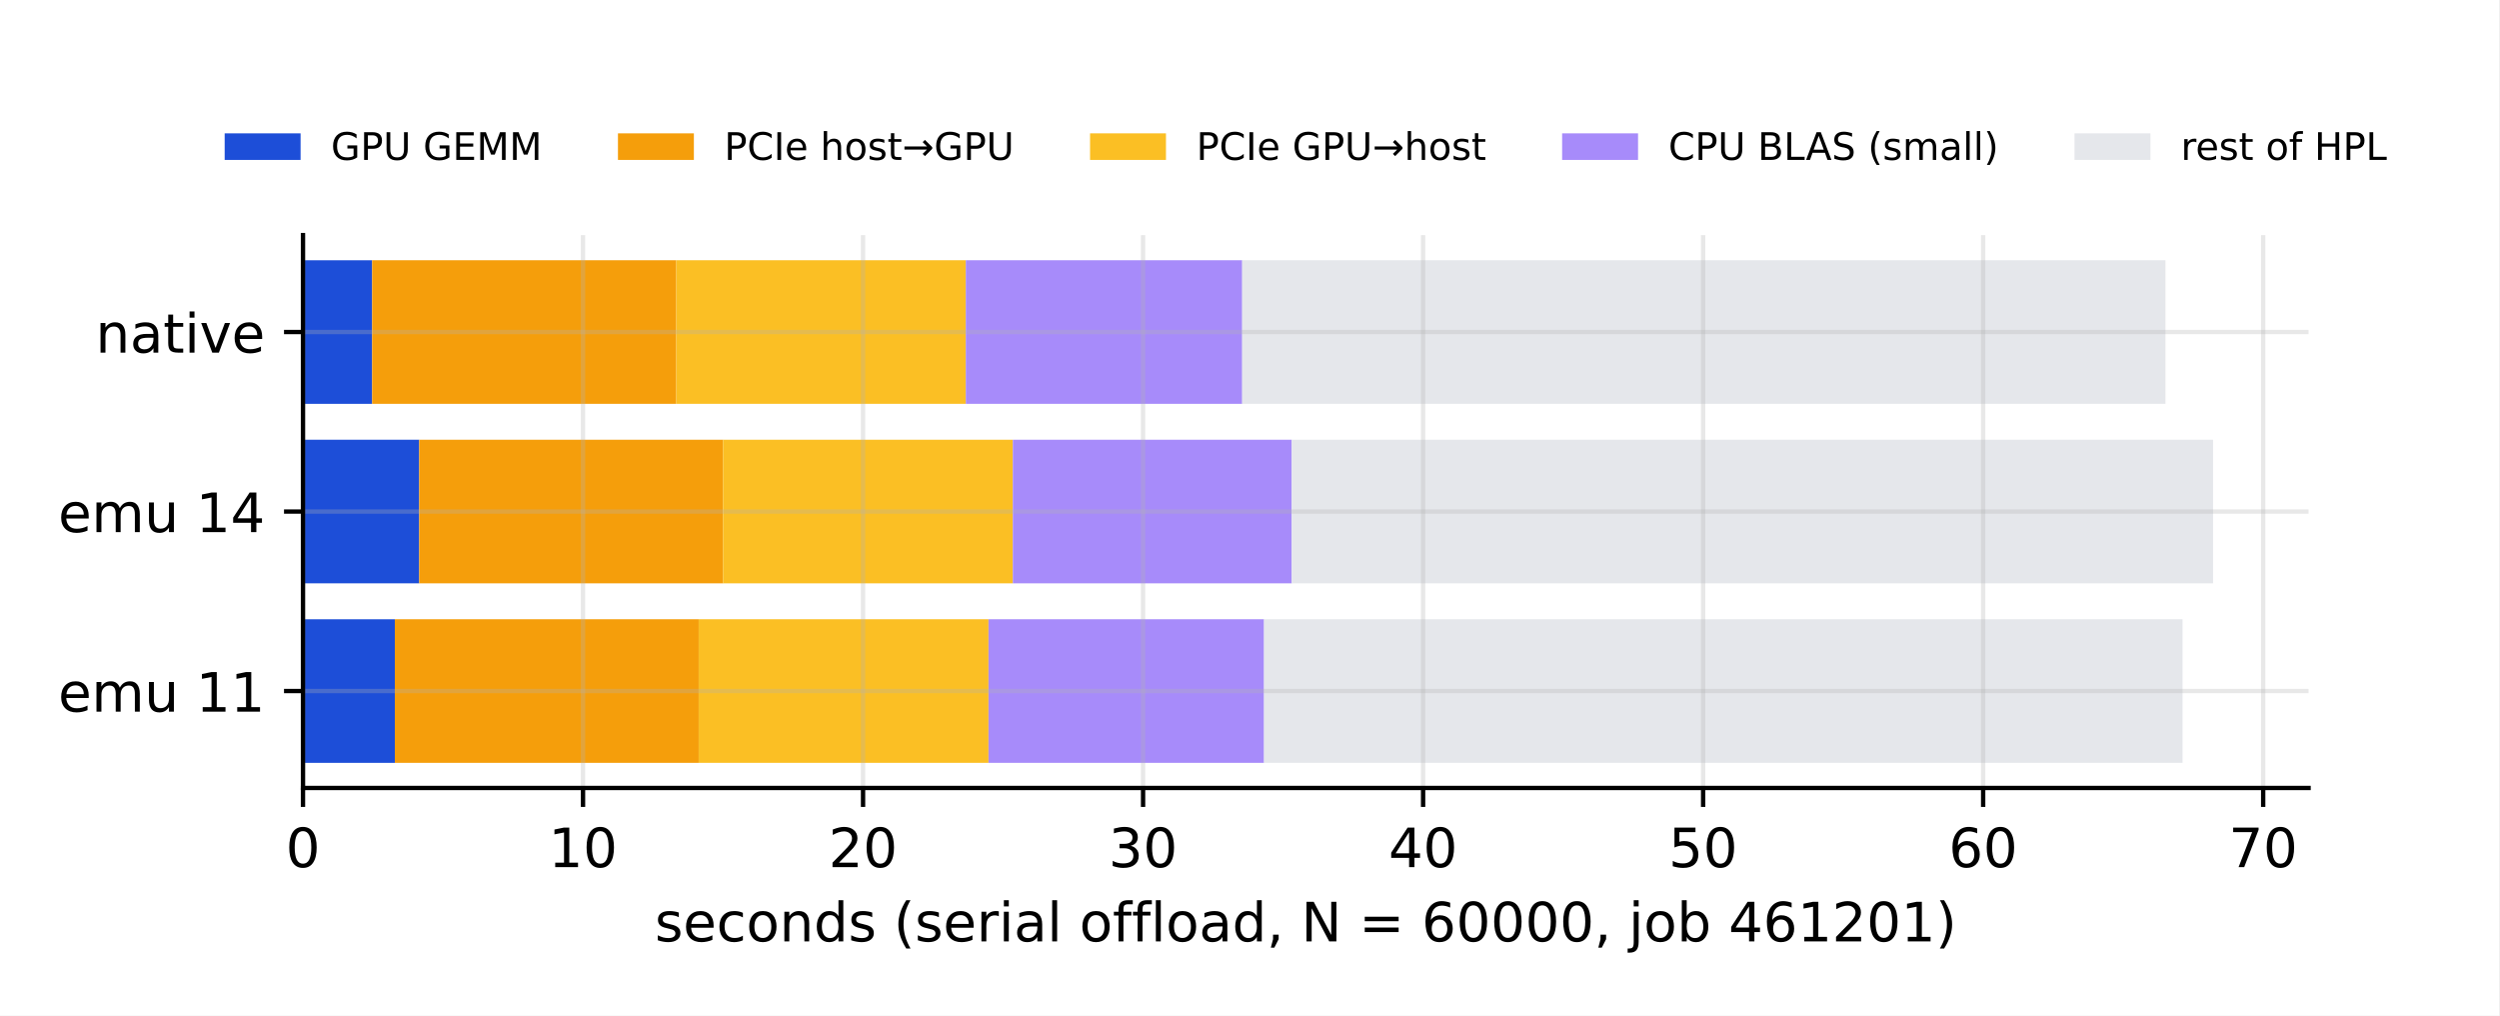
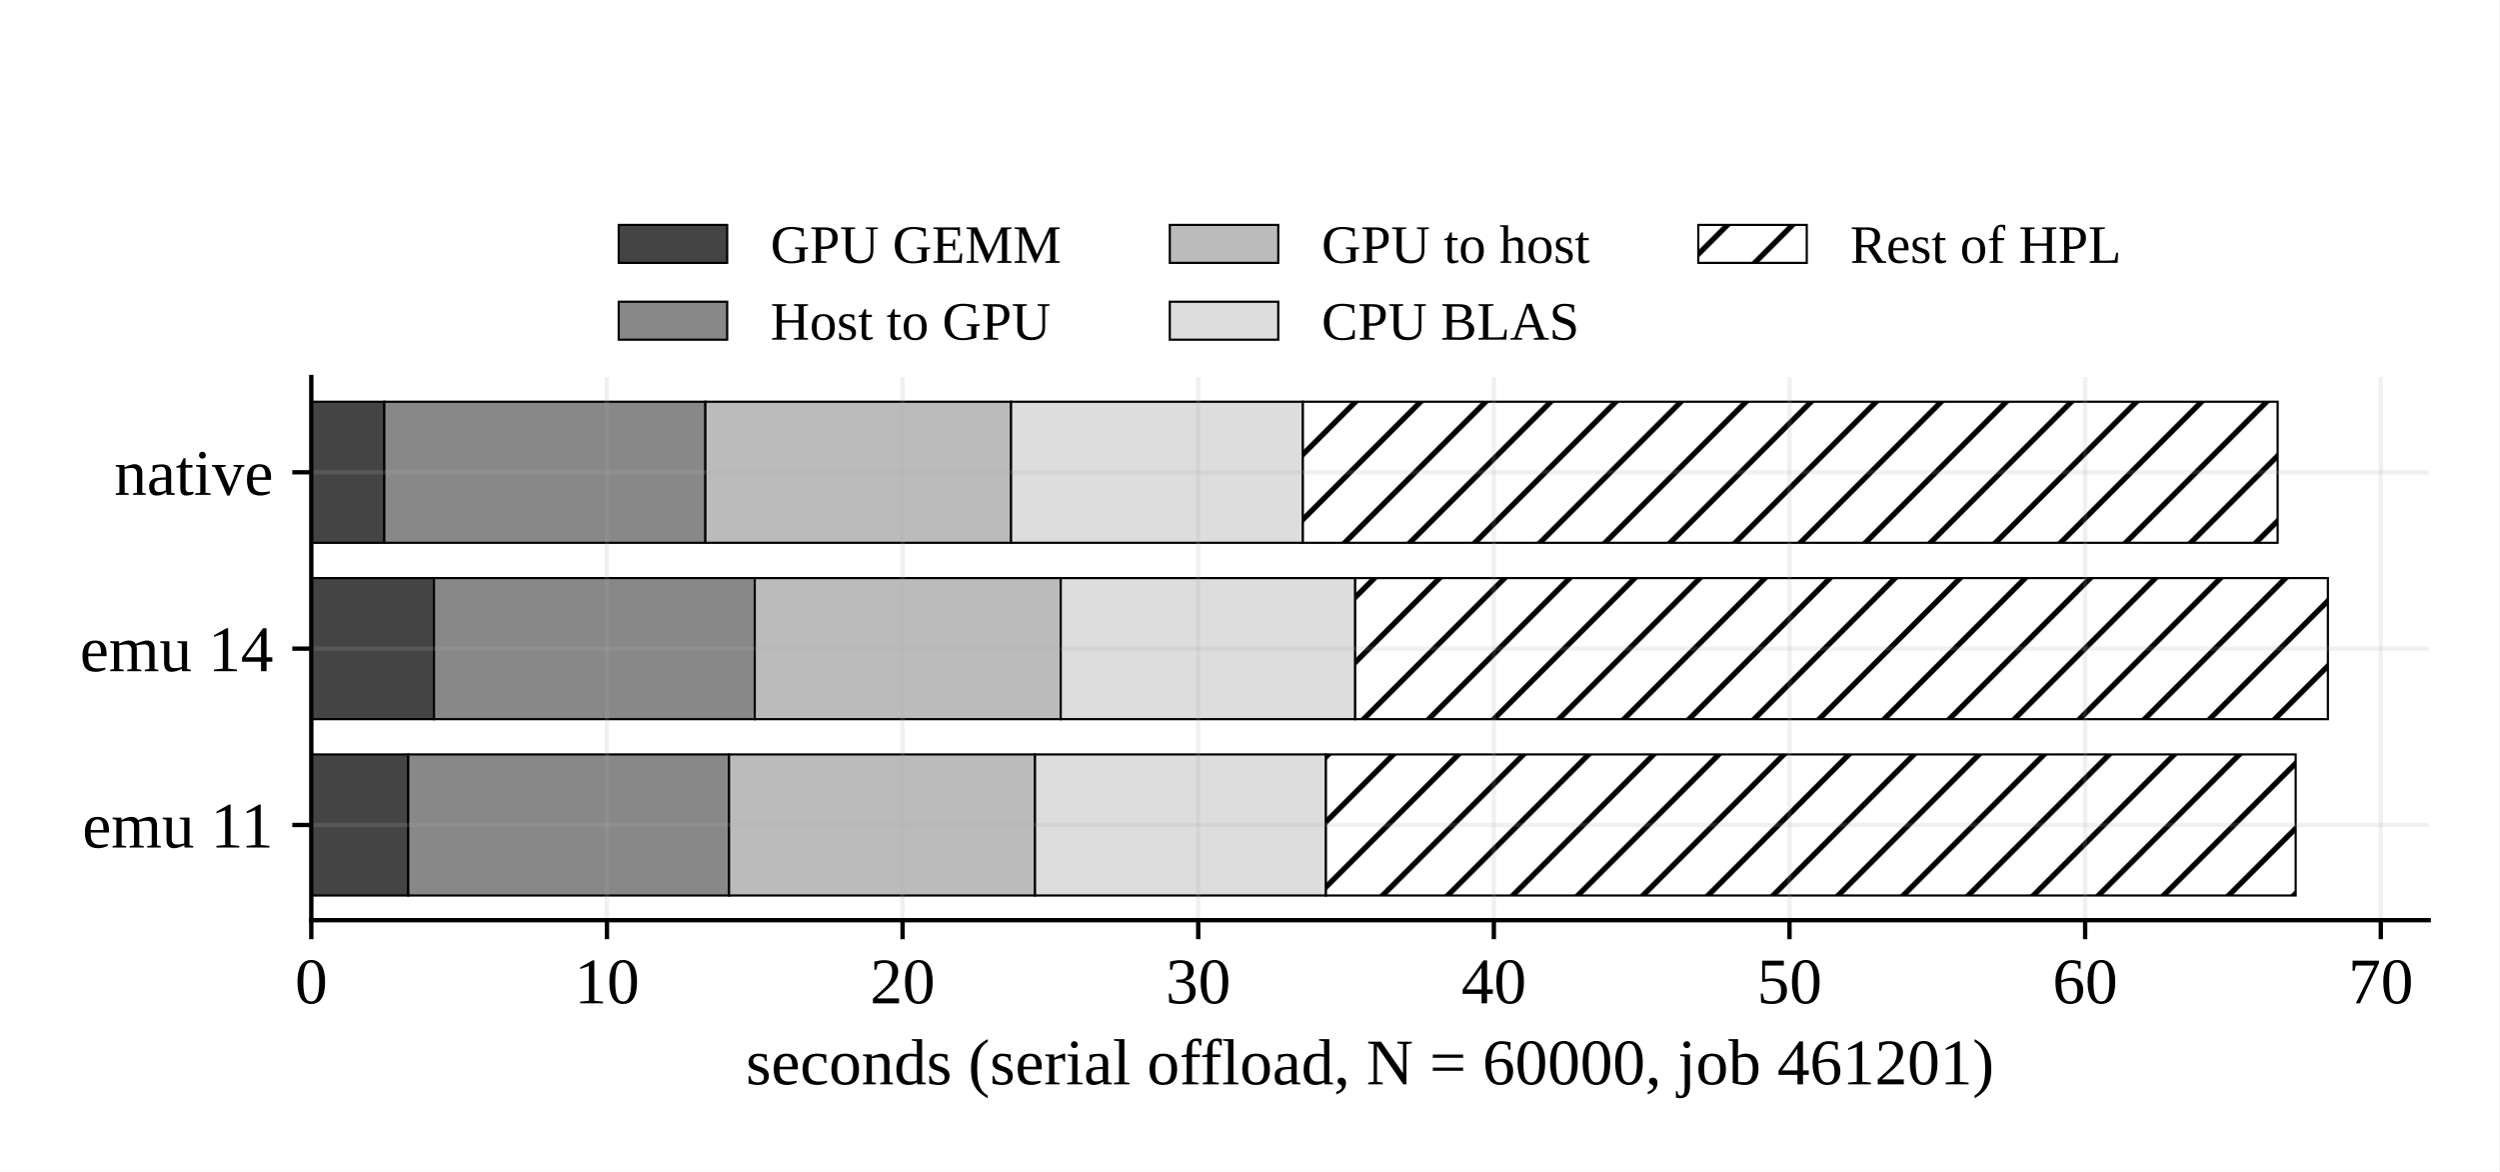
- <svg xmlns="http://www.w3.org/2000/svg" xmlns:xlink="http://www.w3.org/1999/xlink" width="460.8pt" height="187.2pt" viewBox="0 0 460.8 187.2" version="1.1">
+ <svg xmlns="http://www.w3.org/2000/svg" xmlns:xlink="http://www.w3.org/1999/xlink" width="460.8pt" height="216pt" viewBox="0 0 460.8 216" version="1.1">
  <defs>
    <style type="text/css">*{stroke-linejoin: round; stroke-linecap: butt}</style>
  </defs>
  <g id="figure_1">
    <g id="patch_1">
-       <path d="M 0 187.2  L 460.8 187.2  L 460.8 0  L 0 0  z " style="fill: #ffffff" />
+       <path d="M 0 216  L 460.8 216  L 460.8 0  L 0 0  z " style="fill: #ffffff" />
    </g>
    <g id="axes_1">
      <g id="patch_2">
-         <path d="M 55.87 145.24  L 425.685 145.24  L 425.685 43.336  L 55.87 43.336  z " style="fill: #ffffff" />
+         <path d="M 57.4 169.61  L 447.84 169.61  L 447.84 69.498  L 57.4 69.498  z " style="fill: #ffffff" />
      </g>
      <g id="patch_3">
-         <path d="M 55.87 47.968  L 68.624 47.968  L 68.624 74.437  L 55.87 74.437  z " clip-path="url(#pac9f13dbc1)" style="fill: #1d4ed8" />
+         <path d="M 57.4 74.049  L 70.865 74.049  L 70.865 100.052  L 57.4 100.052  z " clip-path="url(#p53d843ed93)" style="fill: #444444; stroke: #000000; stroke-width: 0.4; stroke-linejoin: miter" />
      </g>
      <g id="patch_4">
-         <path d="M 68.624 47.968  L 124.7 47.968  L 124.7 74.437  L 68.624 74.437  z " clip-path="url(#pac9f13dbc1)" style="fill: #f59e0b" />
+         <path d="M 70.865 74.049  L 130.069 74.049  L 130.069 100.052  L 70.865 100.052  z " clip-path="url(#p53d843ed93)" style="fill: #888888; stroke: #000000; stroke-width: 0.4; stroke-linejoin: miter" />
      </g>
      <g id="patch_5">
-         <path d="M 124.7 47.968  L 178.091 47.968  L 178.091 74.437  L 124.7 74.437  z " clip-path="url(#pac9f13dbc1)" style="fill: #fbbf24" />
+         <path d="M 130.069 74.049  L 186.437 74.049  L 186.437 100.052  L 130.069 100.052  z " clip-path="url(#p53d843ed93)" style="fill: #bbbbbb; stroke: #000000; stroke-width: 0.4; stroke-linejoin: miter" />
      </g>
      <g id="patch_6">
-         <path d="M 178.091 47.968  L 229.055 47.968  L 229.055 74.437  L 178.091 74.437  z " clip-path="url(#pac9f13dbc1)" style="fill: #a78bfa" />
+         <path d="M 186.437 74.049  L 240.244 74.049  L 240.244 100.052  L 186.437 100.052  z " clip-path="url(#p53d843ed93)" style="fill: #dddddd; stroke: #000000; stroke-width: 0.4; stroke-linejoin: miter" />
      </g>
      <g id="patch_7">
-         <path d="M 229.055 47.968  L 399.297 47.968  L 399.297 74.437  L 229.055 74.437  z " clip-path="url(#pac9f13dbc1)" style="fill: #e5e7eb" />
+         <path d="M 240.244 74.049  L 419.98 74.049  L 419.98 100.052  L 240.244 100.052  z " clip-path="url(#p53d843ed93)" style="fill: url(#hef3d1ac361); stroke: #000000; stroke-width: 0.4; stroke-linejoin: miter" />
      </g>
      <g id="patch_8">
-         <path d="M 55.87 81.054  L 77.299 81.054  L 77.299 107.522  L 55.87 107.522  z " clip-path="url(#pac9f13dbc1)" style="fill: #1d4ed8" />
+         <path d="M 57.4 106.553  L 80.024 106.553  L 80.024 132.556  L 57.4 132.556  z " clip-path="url(#p53d843ed93)" style="fill: #444444; stroke: #000000; stroke-width: 0.4; stroke-linejoin: miter" />
      </g>
      <g id="patch_9">
-         <path d="M 77.299 81.054  L 133.323 81.054  L 133.323 107.522  L 77.299 107.522  z " clip-path="url(#pac9f13dbc1)" style="fill: #f59e0b" />
+         <path d="M 80.024 106.553  L 139.173 106.553  L 139.173 132.556  L 80.024 132.556  z " clip-path="url(#p53d843ed93)" style="fill: #888888; stroke: #000000; stroke-width: 0.4; stroke-linejoin: miter" />
      </g>
      <g id="patch_10">
-         <path d="M 133.323 81.054  L 186.766 81.054  L 186.766 107.522  L 133.323 107.522  z " clip-path="url(#pac9f13dbc1)" style="fill: #fbbf24" />
+         <path d="M 139.173 106.553  L 195.596 106.553  L 195.596 132.556  L 139.173 132.556  z " clip-path="url(#p53d843ed93)" style="fill: #bbbbbb; stroke: #000000; stroke-width: 0.4; stroke-linejoin: miter" />
      </g>
      <g id="patch_11">
-         <path d="M 186.766 81.054  L 238.194 81.054  L 238.194 107.522  L 186.766 107.522  z " clip-path="url(#pac9f13dbc1)" style="fill: #a78bfa" />
+         <path d="M 195.596 106.553  L 249.893 106.553  L 249.893 132.556  L 195.596 132.556  z " clip-path="url(#p53d843ed93)" style="fill: #dddddd; stroke: #000000; stroke-width: 0.4; stroke-linejoin: miter" />
      </g>
      <g id="patch_12">
-         <path d="M 238.194 81.054  L 408.075 81.054  L 408.075 107.522  L 238.194 107.522  z " clip-path="url(#pac9f13dbc1)" style="fill: #e5e7eb" />
+         <path d="M 249.893 106.553  L 429.248 106.553  L 429.248 132.556  L 249.893 132.556  z " clip-path="url(#p53d843ed93)" style="fill: url(#hef3d1ac361); stroke: #000000; stroke-width: 0.4; stroke-linejoin: miter" />
      </g>
      <g id="patch_13">
-         <path d="M 55.87 114.139  L 72.806 114.139  L 72.806 140.608  L 55.87 140.608  z " clip-path="url(#pac9f13dbc1)" style="fill: #1d4ed8" />
+         <path d="M 57.4 139.056  L 75.281 139.056  L 75.281 165.059  L 57.4 165.059  z " clip-path="url(#p53d843ed93)" style="fill: #444444; stroke: #000000; stroke-width: 0.4; stroke-linejoin: miter" />
      </g>
      <g id="patch_14">
-         <path d="M 72.806 114.139  L 128.831 114.139  L 128.831 140.608  L 72.806 140.608  z " clip-path="url(#pac9f13dbc1)" style="fill: #f59e0b" />
+         <path d="M 75.281 139.056  L 134.43 139.056  L 134.43 165.059  L 75.281 165.059  z " clip-path="url(#p53d843ed93)" style="fill: #888888; stroke: #000000; stroke-width: 0.4; stroke-linejoin: miter" />
      </g>
      <g id="patch_15">
-         <path d="M 128.831 114.139  L 182.273 114.139  L 182.273 140.608  L 128.831 140.608  z " clip-path="url(#pac9f13dbc1)" style="fill: #fbbf24" />
+         <path d="M 134.43 139.056  L 190.853 139.056  L 190.853 165.059  L 134.43 165.059  z " clip-path="url(#p53d843ed93)" style="fill: #bbbbbb; stroke: #000000; stroke-width: 0.4; stroke-linejoin: miter" />
      </g>
      <g id="patch_16">
-         <path d="M 182.273 114.139  L 233.083 114.139  L 233.083 140.608  L 182.273 140.608  z " clip-path="url(#pac9f13dbc1)" style="fill: #a78bfa" />
+         <path d="M 190.853 139.056  L 244.496 139.056  L 244.496 165.059  L 190.853 165.059  z " clip-path="url(#p53d843ed93)" style="fill: #dddddd; stroke: #000000; stroke-width: 0.4; stroke-linejoin: miter" />
      </g>
      <g id="patch_17">
-         <path d="M 233.083 114.139  L 402.447 114.139  L 402.447 140.608  L 233.083 140.608  z " clip-path="url(#pac9f13dbc1)" style="fill: #e5e7eb" />
+         <path d="M 244.496 139.056  L 423.305 139.056  L 423.305 165.059  L 244.496 165.059  z " clip-path="url(#p53d843ed93)" style="fill: url(#hef3d1ac361); stroke: #000000; stroke-width: 0.4; stroke-linejoin: miter" />
      </g>
      <g id="matplotlib.axis_1">
        <g id="xtick_1">
          <g id="line2d_1">
-             <path d="M 55.87 145.24  L 55.87 43.336  " clip-path="url(#pac9f13dbc1)" style="fill: none; stroke: #b0b0b0; stroke-opacity: 0.3; stroke-width: 0.8; stroke-linecap: square" />
+             <path d="M 57.4 169.61  L 57.4 69.498  " clip-path="url(#p53d843ed93)" style="fill: none; stroke: #b0b0b0; stroke-opacity: 0.18; stroke-width: 0.8; stroke-linecap: square" />
          </g>
          <g id="line2d_2">
            <defs>
-               <path id="m9112d5c051" d="M 0 0  L 0 3.5  " style="stroke: #000000; stroke-width: 0.8" />
+               <path id="mc340a8a5b1" d="M 0 0  L 0 3.5  " style="stroke: #000000; stroke-width: 0.8" />
            </defs>
            <g>
-               <use xlink:href="#m9112d5c051" x="55.87" y="145.24" style="stroke: #000000; stroke-width: 0.8" />
+               <use xlink:href="#mc340a8a5b1" x="57.4" y="169.61" style="stroke: #000000; stroke-width: 0.8" />
            </g>
          </g>
          <g id="text_1">
-             <text style="font-size: 10px; font-family: 'DejaVu Sans'; text-anchor: middle" x="55.87" y="159.838" transform="rotate(-0 55.87 159.8384)">0</text>
+             <text style="font-size: 12px; font-family: 'Times New Roman'; text-anchor: middle" x="57.4" y="184.93" transform="rotate(-0 57.4 184.9302)">0</text>
          </g>
        </g>
        <g id="xtick_2">
          <g id="line2d_3">
-             <path d="M 107.505 145.24  L 107.505 43.336  " clip-path="url(#pac9f13dbc1)" style="fill: none; stroke: #b0b0b0; stroke-opacity: 0.3; stroke-width: 0.8; stroke-linecap: square" />
+             <path d="M 111.915 169.61  L 111.915 69.498  " clip-path="url(#p53d843ed93)" style="fill: none; stroke: #b0b0b0; stroke-opacity: 0.18; stroke-width: 0.8; stroke-linecap: square" />
          </g>
          <g id="line2d_4">
            <g>
-               <use xlink:href="#m9112d5c051" x="107.505" y="145.24" style="stroke: #000000; stroke-width: 0.8" />
+               <use xlink:href="#mc340a8a5b1" x="111.915" y="169.61" style="stroke: #000000; stroke-width: 0.8" />
            </g>
          </g>
          <g id="text_2">
-             <text style="font-size: 10px; font-family: 'DejaVu Sans'; text-anchor: middle" x="107.505" y="159.838" transform="rotate(-0 107.5054 159.8384)">10</text>
+             <text style="font-size: 12px; font-family: 'Times New Roman'; text-anchor: middle" x="111.915" y="184.93" transform="rotate(-0 111.9151 184.9302)">10</text>
          </g>
        </g>
        <g id="xtick_3">
          <g id="line2d_5">
-             <path d="M 159.141 145.24  L 159.141 43.336  " clip-path="url(#pac9f13dbc1)" style="fill: none; stroke: #b0b0b0; stroke-opacity: 0.3; stroke-width: 0.8; stroke-linecap: square" />
+             <path d="M 166.43 169.61  L 166.43 69.498  " clip-path="url(#p53d843ed93)" style="fill: none; stroke: #b0b0b0; stroke-opacity: 0.18; stroke-width: 0.8; stroke-linecap: square" />
          </g>
          <g id="line2d_6">
            <g>
-               <use xlink:href="#m9112d5c051" x="159.141" y="145.24" style="stroke: #000000; stroke-width: 0.8" />
+               <use xlink:href="#mc340a8a5b1" x="166.43" y="169.61" style="stroke: #000000; stroke-width: 0.8" />
            </g>
          </g>
          <g id="text_3">
-             <text style="font-size: 10px; font-family: 'DejaVu Sans'; text-anchor: middle" x="159.141" y="159.838" transform="rotate(-0 159.1407 159.8384)">20</text>
+             <text style="font-size: 12px; font-family: 'Times New Roman'; text-anchor: middle" x="166.43" y="184.93" transform="rotate(-0 166.4302 184.9302)">20</text>
          </g>
        </g>
        <g id="xtick_4">
          <g id="line2d_7">
-             <path d="M 210.776 145.24  L 210.776 43.336  " clip-path="url(#pac9f13dbc1)" style="fill: none; stroke: #b0b0b0; stroke-opacity: 0.3; stroke-width: 0.8; stroke-linecap: square" />
+             <path d="M 220.945 169.61  L 220.945 69.498  " clip-path="url(#p53d843ed93)" style="fill: none; stroke: #b0b0b0; stroke-opacity: 0.18; stroke-width: 0.8; stroke-linecap: square" />
          </g>
          <g id="line2d_8">
            <g>
-               <use xlink:href="#m9112d5c051" x="210.776" y="145.24" style="stroke: #000000; stroke-width: 0.8" />
+               <use xlink:href="#mc340a8a5b1" x="220.945" y="169.61" style="stroke: #000000; stroke-width: 0.8" />
            </g>
          </g>
          <g id="text_4">
-             <text style="font-size: 10px; font-family: 'DejaVu Sans'; text-anchor: middle" x="210.776" y="159.838" transform="rotate(-0 210.7761 159.8384)">30</text>
+             <text style="font-size: 12px; font-family: 'Times New Roman'; text-anchor: middle" x="220.945" y="184.93" transform="rotate(-0 220.9454 184.9302)">30</text>
          </g>
        </g>
        <g id="xtick_5">
          <g id="line2d_9">
-             <path d="M 262.411 145.24  L 262.411 43.336  " clip-path="url(#pac9f13dbc1)" style="fill: none; stroke: #b0b0b0; stroke-opacity: 0.3; stroke-width: 0.8; stroke-linecap: square" />
+             <path d="M 275.46 169.61  L 275.46 69.498  " clip-path="url(#p53d843ed93)" style="fill: none; stroke: #b0b0b0; stroke-opacity: 0.18; stroke-width: 0.8; stroke-linecap: square" />
          </g>
          <g id="line2d_10">
            <g>
-               <use xlink:href="#m9112d5c051" x="262.411" y="145.24" style="stroke: #000000; stroke-width: 0.8" />
+               <use xlink:href="#mc340a8a5b1" x="275.46" y="169.61" style="stroke: #000000; stroke-width: 0.8" />
            </g>
          </g>
          <g id="text_5">
-             <text style="font-size: 10px; font-family: 'DejaVu Sans'; text-anchor: middle" x="262.411" y="159.838" transform="rotate(-0 262.4114 159.8384)">40</text>
+             <text style="font-size: 12px; font-family: 'Times New Roman'; text-anchor: middle" x="275.46" y="184.93" transform="rotate(-0 275.4605 184.9302)">40</text>
          </g>
        </g>
        <g id="xtick_6">
          <g id="line2d_11">
-             <path d="M 314.047 145.24  L 314.047 43.336  " clip-path="url(#pac9f13dbc1)" style="fill: none; stroke: #b0b0b0; stroke-opacity: 0.3; stroke-width: 0.8; stroke-linecap: square" />
+             <path d="M 329.976 169.61  L 329.976 69.498  " clip-path="url(#p53d843ed93)" style="fill: none; stroke: #b0b0b0; stroke-opacity: 0.18; stroke-width: 0.8; stroke-linecap: square" />
          </g>
          <g id="line2d_12">
            <g>
-               <use xlink:href="#m9112d5c051" x="314.047" y="145.24" style="stroke: #000000; stroke-width: 0.8" />
+               <use xlink:href="#mc340a8a5b1" x="329.976" y="169.61" style="stroke: #000000; stroke-width: 0.8" />
            </g>
          </g>
          <g id="text_6">
-             <text style="font-size: 10px; font-family: 'DejaVu Sans'; text-anchor: middle" x="314.047" y="159.838" transform="rotate(-0 314.0468 159.8384)">50</text>
+             <text style="font-size: 12px; font-family: 'Times New Roman'; text-anchor: middle" x="329.976" y="184.93" transform="rotate(-0 329.9756 184.9302)">50</text>
          </g>
        </g>
        <g id="xtick_7">
          <g id="line2d_13">
-             <path d="M 365.682 145.24  L 365.682 43.336  " clip-path="url(#pac9f13dbc1)" style="fill: none; stroke: #b0b0b0; stroke-opacity: 0.3; stroke-width: 0.8; stroke-linecap: square" />
+             <path d="M 384.491 169.61  L 384.491 69.498  " clip-path="url(#p53d843ed93)" style="fill: none; stroke: #b0b0b0; stroke-opacity: 0.18; stroke-width: 0.8; stroke-linecap: square" />
          </g>
          <g id="line2d_14">
            <g>
-               <use xlink:href="#m9112d5c051" x="365.682" y="145.24" style="stroke: #000000; stroke-width: 0.8" />
+               <use xlink:href="#mc340a8a5b1" x="384.491" y="169.61" style="stroke: #000000; stroke-width: 0.8" />
            </g>
          </g>
          <g id="text_7">
-             <text style="font-size: 10px; font-family: 'DejaVu Sans'; text-anchor: middle" x="365.682" y="159.838" transform="rotate(-0 365.6821 159.8384)">60</text>
+             <text style="font-size: 12px; font-family: 'Times New Roman'; text-anchor: middle" x="384.491" y="184.93" transform="rotate(-0 384.4907 184.9302)">60</text>
          </g>
        </g>
        <g id="xtick_8">
          <g id="line2d_15">
-             <path d="M 417.317 145.24  L 417.317 43.336  " clip-path="url(#pac9f13dbc1)" style="fill: none; stroke: #b0b0b0; stroke-opacity: 0.3; stroke-width: 0.8; stroke-linecap: square" />
+             <path d="M 439.006 169.61  L 439.006 69.498  " clip-path="url(#p53d843ed93)" style="fill: none; stroke: #b0b0b0; stroke-opacity: 0.18; stroke-width: 0.8; stroke-linecap: square" />
          </g>
          <g id="line2d_16">
            <g>
-               <use xlink:href="#m9112d5c051" x="417.317" y="145.24" style="stroke: #000000; stroke-width: 0.8" />
+               <use xlink:href="#mc340a8a5b1" x="439.006" y="169.61" style="stroke: #000000; stroke-width: 0.8" />
            </g>
          </g>
          <g id="text_8">
-             <text style="font-size: 10px; font-family: 'DejaVu Sans'; text-anchor: middle" x="417.317" y="159.838" transform="rotate(-0 417.3175 159.8384)">70</text>
+             <text style="font-size: 12px; font-family: 'Times New Roman'; text-anchor: middle" x="439.006" y="184.93" transform="rotate(-0 439.0058 184.9302)">70</text>
          </g>
        </g>
        <g id="text_9">
-           <text style="font-size: 10px; font-family: 'DejaVu Sans'; text-anchor: middle" x="240.778" y="173.517" transform="rotate(-0 240.7775 173.5166)">seconds (serial offload, N = 60000, job 461201)</text>
+           <text style="font-size: 12px; font-family: 'Times New Roman'; text-anchor: middle" x="252.62" y="199.858" transform="rotate(-0 252.62 199.8581)">seconds (serial offload, N = 60000, job 461201)</text>
        </g>
      </g>
      <g id="matplotlib.axis_2">
        <g id="ytick_1">
          <g id="line2d_17">
-             <path d="M 55.87 61.202  L 425.685 61.202  " clip-path="url(#pac9f13dbc1)" style="fill: none; stroke: #b0b0b0; stroke-opacity: 0.3; stroke-width: 0.8; stroke-linecap: square" />
+             <path d="M 57.4 87.05  L 447.84 87.05  " clip-path="url(#p53d843ed93)" style="fill: none; stroke: #b0b0b0; stroke-opacity: 0.18; stroke-width: 0.8; stroke-linecap: square" />
          </g>
          <g id="line2d_18">
            <defs>
-               <path id="mb7f9b6957d" d="M 0 0  L -3.5 0  " style="stroke: #000000; stroke-width: 0.8" />
+               <path id="m67d38610da" d="M 0 0  L -3.5 0  " style="stroke: #000000; stroke-width: 0.8" />
            </defs>
            <g>
-               <use xlink:href="#mb7f9b6957d" x="55.87" y="61.202" style="stroke: #000000; stroke-width: 0.8" />
+               <use xlink:href="#m67d38610da" x="57.4" y="87.05" style="stroke: #000000; stroke-width: 0.8" />
            </g>
          </g>
          <g id="text_10">
-             <text style="font-size: 10px; font-family: 'DejaVu Sans'; text-anchor: end" x="48.87" y="65.002" transform="rotate(-0 48.87 65.0015)">native</text>
+             <text style="font-size: 12px; font-family: 'Times New Roman'; text-anchor: end" x="50.4" y="91.217" transform="rotate(-0 50.4 91.21666)">native</text>
          </g>
        </g>
        <g id="ytick_2">
          <g id="line2d_19">
-             <path d="M 55.87 94.288  L 425.685 94.288  " clip-path="url(#pac9f13dbc1)" style="fill: none; stroke: #b0b0b0; stroke-opacity: 0.3; stroke-width: 0.8; stroke-linecap: square" />
+             <path d="M 57.4 119.554  L 447.84 119.554  " clip-path="url(#p53d843ed93)" style="fill: none; stroke: #b0b0b0; stroke-opacity: 0.18; stroke-width: 0.8; stroke-linecap: square" />
          </g>
          <g id="line2d_20">
            <g>
-               <use xlink:href="#mb7f9b6957d" x="55.87" y="94.288" style="stroke: #000000; stroke-width: 0.8" />
+               <use xlink:href="#m67d38610da" x="57.4" y="119.554" style="stroke: #000000; stroke-width: 0.8" />
            </g>
          </g>
          <g id="text_11">
-             <text style="font-size: 10px; font-family: 'DejaVu Sans'; text-anchor: end" x="48.87" y="98.087" transform="rotate(-0 48.87 98.08722)">emu 14</text>
+             <text style="font-size: 12px; font-family: 'Times New Roman'; text-anchor: end" x="50.4" y="123.714" transform="rotate(-0 50.4 123.7143)">emu 14</text>
          </g>
        </g>
        <g id="ytick_3">
          <g id="line2d_21">
-             <path d="M 55.87 127.374  L 425.685 127.374  " clip-path="url(#pac9f13dbc1)" style="fill: none; stroke: #b0b0b0; stroke-opacity: 0.3; stroke-width: 0.8; stroke-linecap: square" />
+             <path d="M 57.4 152.058  L 447.84 152.058  " clip-path="url(#p53d843ed93)" style="fill: none; stroke: #b0b0b0; stroke-opacity: 0.18; stroke-width: 0.8; stroke-linecap: square" />
          </g>
          <g id="line2d_22">
            <g>
-               <use xlink:href="#mb7f9b6957d" x="55.87" y="127.374" style="stroke: #000000; stroke-width: 0.8" />
+               <use xlink:href="#m67d38610da" x="57.4" y="152.058" style="stroke: #000000; stroke-width: 0.8" />
            </g>
          </g>
          <g id="text_12">
-             <text style="font-size: 10px; font-family: 'DejaVu Sans'; text-anchor: end" x="48.87" y="131.173" transform="rotate(-0 48.87 131.1729)">emu 11</text>
+             <text style="font-size: 12px; font-family: 'Times New Roman'; text-anchor: end" x="50.4" y="156.218" transform="rotate(-0 50.4 156.218)">emu 11</text>
          </g>
        </g>
      </g>
      <g id="patch_18">
-         <path d="M 55.87 145.24  L 55.87 43.336  " style="fill: none; stroke: #000000; stroke-width: 0.8; stroke-linejoin: miter; stroke-linecap: square" />
+         <path d="M 57.4 169.61  L 57.4 69.498  " style="fill: none; stroke: #000000; stroke-width: 0.8; stroke-linejoin: miter; stroke-linecap: square" />
      </g>
      <g id="patch_19">
-         <path d="M 55.87 145.24  L 425.685 145.24  " style="fill: none; stroke: #000000; stroke-width: 0.8; stroke-linejoin: miter; stroke-linecap: square" />
+         <path d="M 57.4 169.61  L 447.84 169.61  " style="fill: none; stroke: #000000; stroke-width: 0.8; stroke-linejoin: miter; stroke-linecap: square" />
      </g>
      <g id="legend_1">
        <g id="patch_20">
-           <path d="M 41.428 29.479  L 55.428 29.479  L 55.428 24.579  L 41.428 24.579  z " style="fill: #1d4ed8" />
+           <path d="M 114.084 48.457  L 134.084 48.457  L 134.084 41.457  L 114.084 41.457  z " style="fill: #444444; stroke: #000000; stroke-width: 0.4; stroke-linejoin: miter" />
        </g>
        <g id="text_13">
-           <text style="font-size: 7px; font-family: 'DejaVu Sans'; text-anchor: start" x="61.028" y="29.479" transform="rotate(-0 61.02844 29.47891)">GPU GEMM</text>
+           <text style="font-size: 10px; font-family: 'Times New Roman'; text-anchor: start" x="142.084" y="48.457" transform="rotate(-0 142.0841 48.45717)">GPU GEMM</text>
        </g>
        <g id="patch_21">
-           <path d="M 113.947 29.479  L 127.947 29.479  L 127.947 24.579  L 113.947 24.579  z " style="fill: #f59e0b" />
+           <path d="M 114.084 62.615  L 134.084 62.615  L 134.084 55.615  L 114.084 55.615  z " style="fill: #888888; stroke: #000000; stroke-width: 0.4; stroke-linejoin: miter" />
        </g>
        <g id="text_14">
-           <text style="font-size: 7px; font-family: 'DejaVu Sans'; text-anchor: start" x="133.547" y="29.479" transform="rotate(-0 133.5473 29.47891)">PCIe host→GPU</text>
+           <text style="font-size: 10px; font-family: 'Times New Roman'; text-anchor: start" x="142.084" y="62.615" transform="rotate(-0 142.0841 62.61537)">Host to GPU</text>
        </g>
        <g id="patch_22">
-           <path d="M 200.997 29.479  L 214.997 29.479  L 214.997 24.579  L 200.997 24.579  z " style="fill: #fbbf24" />
+           <path d="M 215.703 48.457  L 235.703 48.457  L 235.703 41.457  L 215.703 41.457  z " style="fill: #bbbbbb; stroke: #000000; stroke-width: 0.4; stroke-linejoin: miter" />
        </g>
        <g id="text_15">
-           <text style="font-size: 7px; font-family: 'DejaVu Sans'; text-anchor: start" x="220.597" y="29.479" transform="rotate(-0 220.5967 29.47891)">PCIe GPU→host</text>
+           <text style="font-size: 10px; font-family: 'Times New Roman'; text-anchor: start" x="243.703" y="48.457" transform="rotate(-0 243.7028 48.45717)">GPU to host</text>
        </g>
        <g id="patch_23">
-           <path d="M 288.046 29.479  L 302.046 29.479  L 302.046 24.579  L 288.046 24.579  z " style="fill: #a78bfa" />
+           <path d="M 215.703 62.615  L 235.703 62.615  L 235.703 55.615  L 215.703 55.615  z " style="fill: #dddddd; stroke: #000000; stroke-width: 0.4; stroke-linejoin: miter" />
        </g>
        <g id="text_16">
-           <text style="font-size: 7px; font-family: 'DejaVu Sans'; text-anchor: start" x="307.646" y="29.479" transform="rotate(-0 307.6461 29.47891)">CPU BLAS (small)</text>
+           <text style="font-size: 10px; font-family: 'Times New Roman'; text-anchor: start" x="243.703" y="62.615" transform="rotate(-0 243.7028 62.61537)">CPU BLAS</text>
        </g>
        <g id="patch_24">
-           <path d="M 382.526 29.479  L 396.526 29.479  L 396.526 24.579  L 382.526 24.579  z " style="fill: #e5e7eb" />
+           <path d="M 313.156 48.457  L 333.156 48.457  L 333.156 41.457  L 313.156 41.457  z " style="fill: url(#hef3d1ac361); stroke: #000000; stroke-width: 0.4; stroke-linejoin: miter" />
        </g>
        <g id="text_17">
-           <text style="font-size: 7px; font-family: 'DejaVu Sans'; text-anchor: start" x="402.126" y="29.479" transform="rotate(-0 402.1264 29.47891)">rest of HPL</text>
+           <text style="font-size: 10px; font-family: 'Times New Roman'; text-anchor: start" x="341.156" y="48.457" transform="rotate(-0 341.1559 48.45717)">Rest of HPL</text>
        </g>
      </g>
    </g>
  </g>
  <defs>
-     <clipPath id="pac9f13dbc1">
-       <rect x="55.87" y="43.336" width="369.815" height="101.904" />
+     <clipPath id="p53d843ed93">
+       <rect x="57.4" y="69.498" width="390.44" height="100.111" />
    </clipPath>
  </defs>
+   <defs>
+     <pattern id="hef3d1ac361" patternUnits="userSpaceOnUse" x="0" y="0" width="72" height="72">
+       <rect x="0" y="0" width="73" height="73" fill="#ffffff" />
+       <path d="M -36 36  L 36 -36  M -30 42  L 42 -30  M -24 48  L 48 -24  M -18 54  L 54 -18  M -12 60  L 60 -12  M -6 66  L 66 -6  M 0 72  L 72 0  M 6 78  L 78 6  M 12 84  L 84 12  M 18 90  L 90 18  M 24 96  L 96 24  M 30 102  L 102 30  M 36 108  L 108 36  " style="fill: #000000; stroke: #000000; stroke-width: 1.0; stroke-linecap: butt; stroke-linejoin: miter" />
+     </pattern>
+   </defs>
</svg>
